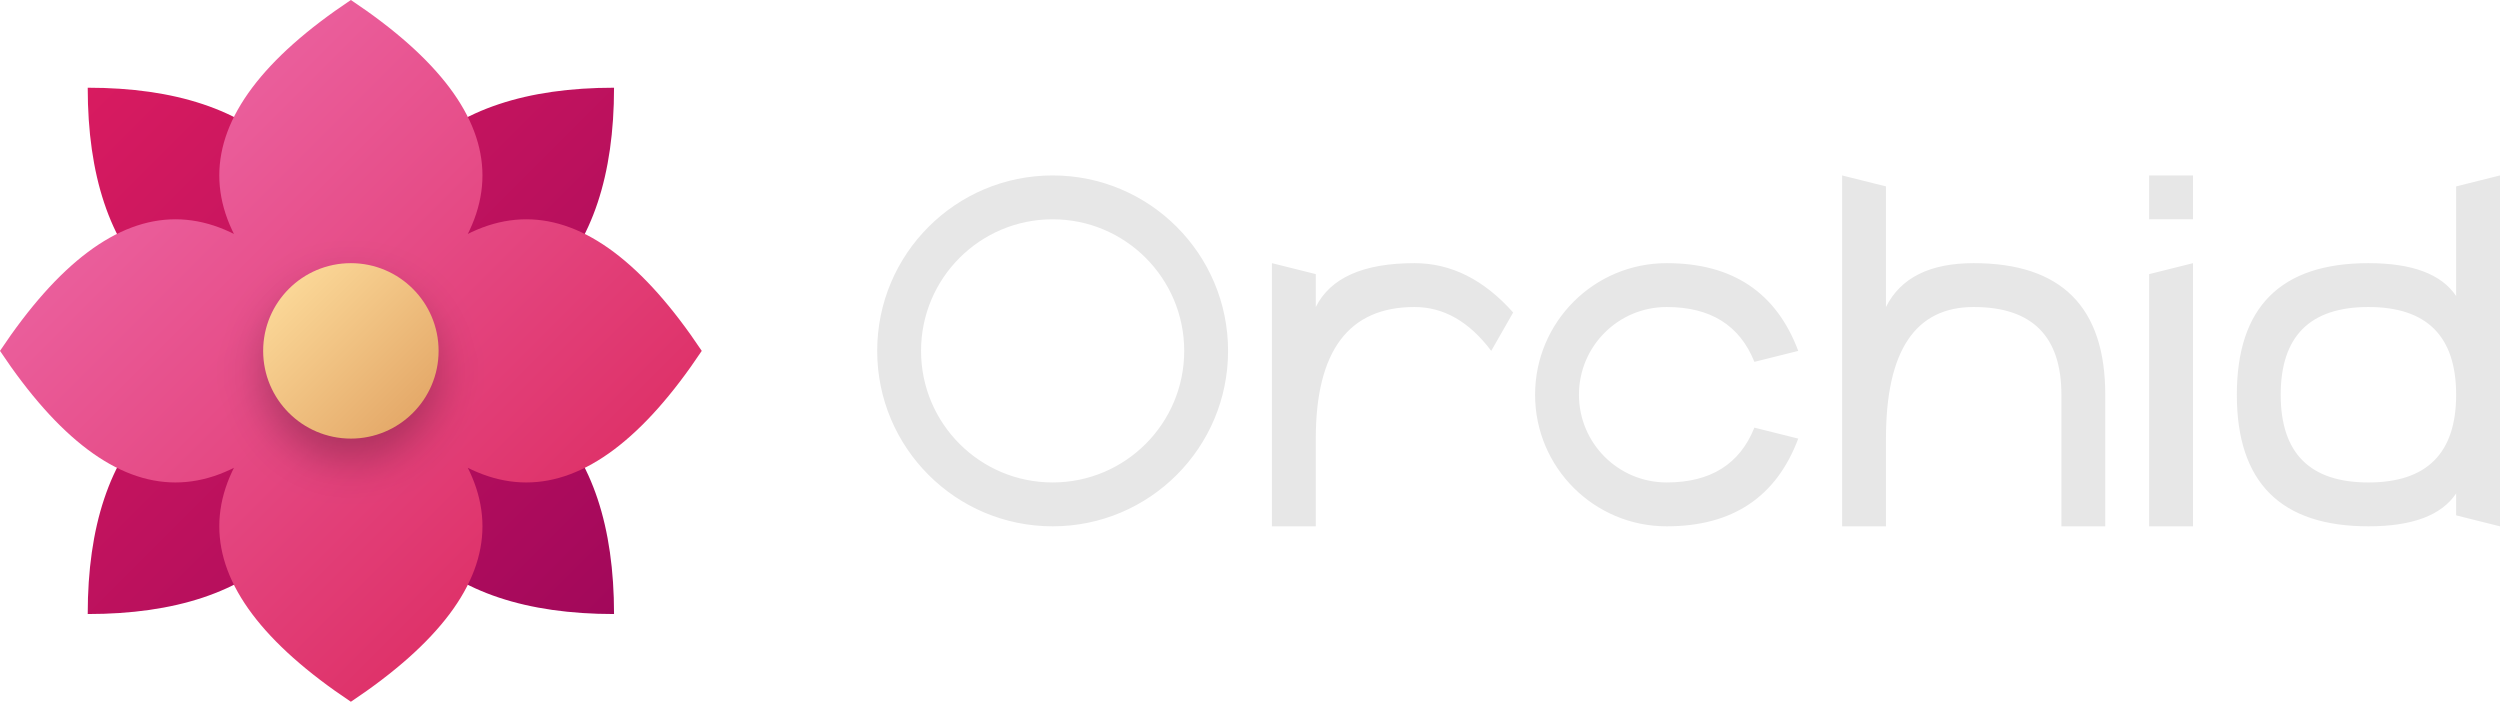
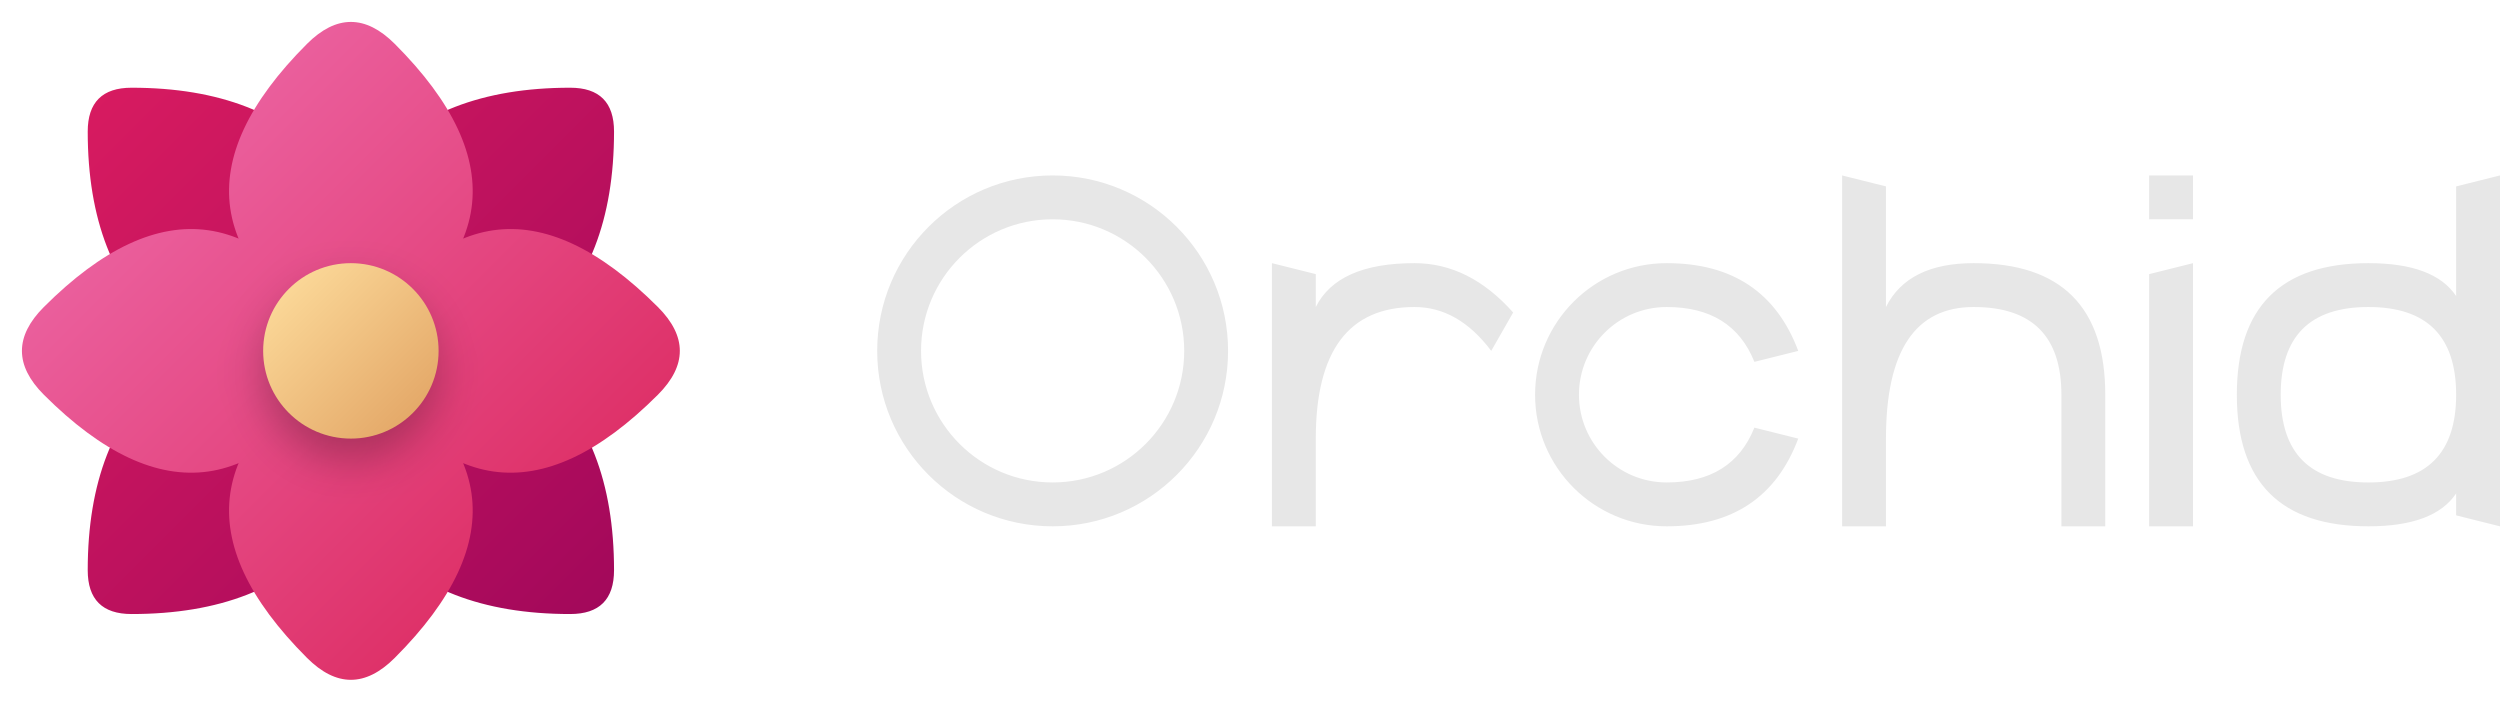
<svg xmlns="http://www.w3.org/2000/svg" viewBox="0 0 57 16" width="57" height="16" version="1.1" id="svg18">
  <defs id="defs22">
    <filter style="color-interpolation-filters:sRGB;" id="filter856">
      <feFlood flood-opacity="0.251" flood-color="rgb(0,0,0)" result="flood" id="feFlood846" />
      <feComposite in="flood" in2="SourceGraphic" operator="in" result="composite1" id="feComposite848" />
      <feGaussianBlur in="composite1" stdDeviation="0.5" result="blur" id="feGaussianBlur850" />
      <feOffset dx="0" dy="0.5" result="offset" id="feOffset852" />
      <feComposite in="SourceGraphic" in2="offset" operator="over" result="composite2" id="feComposite854" />
    </filter>
    <filter style="color-interpolation-filters:sRGB;" id="filter836">
      <feFlood flood-opacity="0.251" flood-color="rgb(255,255,255)" result="flood" id="feFlood826" />
      <feComposite in="flood" in2="SourceGraphic" operator="out" result="composite1" id="feComposite828" />
      <feGaussianBlur in="composite1" stdDeviation="0.5" result="blur" id="feGaussianBlur830" />
      <feOffset dx="0" dy="0.5" result="offset" id="feOffset832" />
      <feComposite in="offset" in2="SourceGraphic" operator="atop" result="composite2" id="feComposite834" />
    </filter>
    <filter style="color-interpolation-filters:sRGB;" id="filter37" x="-0.075" y="-0.075" width="1.15" height="1.181">
      <feFlood flood-opacity="0.251" flood-color="rgb(0,0,0)" result="flood" id="feFlood27" />
      <feComposite in="flood" in2="SourceGraphic" operator="in" result="composite1" id="feComposite29" />
      <feGaussianBlur in="composite1" stdDeviation="0.5" result="blur" id="feGaussianBlur31" />
      <feOffset dx="0" dy="0.5" result="offset" id="feOffset33" />
      <feComposite in="SourceGraphic" in2="offset" operator="over" result="composite2" id="feComposite35" />
    </filter>
    <filter style="color-interpolation-filters:sRGB;" id="filter894" x="-0.3" y="-0.3" width="1.6" height="1.725">
      <feFlood flood-opacity="0.251" flood-color="rgb(0,0,0)" result="flood" id="feFlood884" />
      <feComposite in="flood" in2="SourceGraphic" operator="in" result="composite1" id="feComposite886" />
      <feGaussianBlur in="composite1" stdDeviation="0.5" result="blur" id="feGaussianBlur888" />
      <feOffset dx="0" dy="0.5" result="offset" id="feOffset890" />
      <feComposite in="SourceGraphic" in2="offset" operator="over" result="composite2" id="feComposite892" />
    </filter>
  </defs>
  <linearGradient id="g0" x1="0%" y1="0%" x2="100%" y2="100%">
    <stop offset="0%" style="stop-color:#d81b60;stop-opacity:1" id="stop2" />
    <stop offset="100%" style="stop-color:#a2085b;stop-opacity:1" id="stop4" />
  </linearGradient>
  <linearGradient id="g1" x1="0%" y1="0%" x2="100%" y2="100%">
    <stop offset="0%" style="stop-color:#f072b2;stop-opacity:1" id="stop7" />
    <stop offset="100%" style="stop-color:#d91e53;stop-opacity:1" id="stop9" />
  </linearGradient>
  <linearGradient id="g2" x1="0%" y1="0%" x2="100%" y2="100%">
    <stop offset="0%" style="stop-color:#ffe0a0;stop-opacity:1" id="stop29" />
    <stop offset="100%" style="stop-color:#e0a060;stop-opacity:1" id="stop31" />
  </linearGradient>
  <style id="style12">
    .ac-color {
      fill: url(#g0);
    }
    .ac-color1 {
      fill: url(#g1);
    }
    .ac-color2 {
      fill: url(#g2);
    }
    .ac-color3 {
      fill: #e7e7e7;
    }
  </style>
-   <path d="M8 8Q8 2 2 2 2 8 8 8M8 8Q8 2 14 2 14 8 8 8M8 8Q2 8 2 14 8 14 8 8M8 8Q14 8 14 14 8 14 8 8" class="ac-color" id="path14" />
-   <path d="M8 8Q2 4 8 0 14 4 8 8M8 8Q12 2 16 8 12 14 8 8M8 8Q14 12 8 16 2 12 8 8M8 8Q4 14 0 8 4 2 8 8" class="ac-color1" id="path16" />
+   <path d="M9 9Q9 2 3 2 2 2 2 3 2 9 9 9M7 9Q7 2 13 2 14 2 14 3 14 9 7 9M9 7Q2 7 2 13 2 14 3 14 9 14 9 7M7 7Q14 7 14 13 14 14 13 14 7 14 7 7" class="ac-color" id="path14" />
+   <path d="M8 8Q3 5 7 1 8 0 9 1 13 5 8 8M8 8Q11 3 15 7 16 8 15 9 11 13 8 8M8 8Q13 11 9 15 8 16 7 15 3 11 8 8M8 8Q5 13 1 9 0 8 1 7 5 3 8 8" class="ac-color1" id="path16" />
  <path d="M8 6A1 1 0 008 10 1 1 0 008 6" class="ac-color2" id="path17" style="filter:url(#filter894)" />
  <path d="M24 4A1 1 0 0024 12 1 1 0 0024 4M24 5A1 1 0 0124 11 1 1 0 0124 5M29 12 29 6 30 6.25 30 7Q30.5 6 32.25 6 33.5 6 34.5 7.125L34 8Q33.25 7 32.25 7 30 7 30 10L30 12 29 12M38 6A1 1 0 0038 12Q40.25 12 41 10L40 9.75Q39.5 11 38 11A1 1 0 0138 7Q39.5 7 40 8.25L41 8Q40.25 6 38 6M42 4 42 12 43 12 43 10Q43 7 45 7 47 7 47 9L47 12 48 12 48 9Q48 6 45 6 43.5 6 43 7L43 4.25 42 4M49 6.25 50 6 50 12 49 12 49 6.25M49 4 50 4 50 5 49 5 49 4M56 4.25 57 4 57 12 56 11.75 56 11.25Q55.5 12 54 12 51 12 51 9 51 6 54 6 55.5 6 56 6.75L56 4.25M54 7Q52 7 52 9 52 11 54 11 56 11 56 9 56 7 54 7" class="ac-color3" id="path18" style="fill:#e7e7e7" />
</svg>
